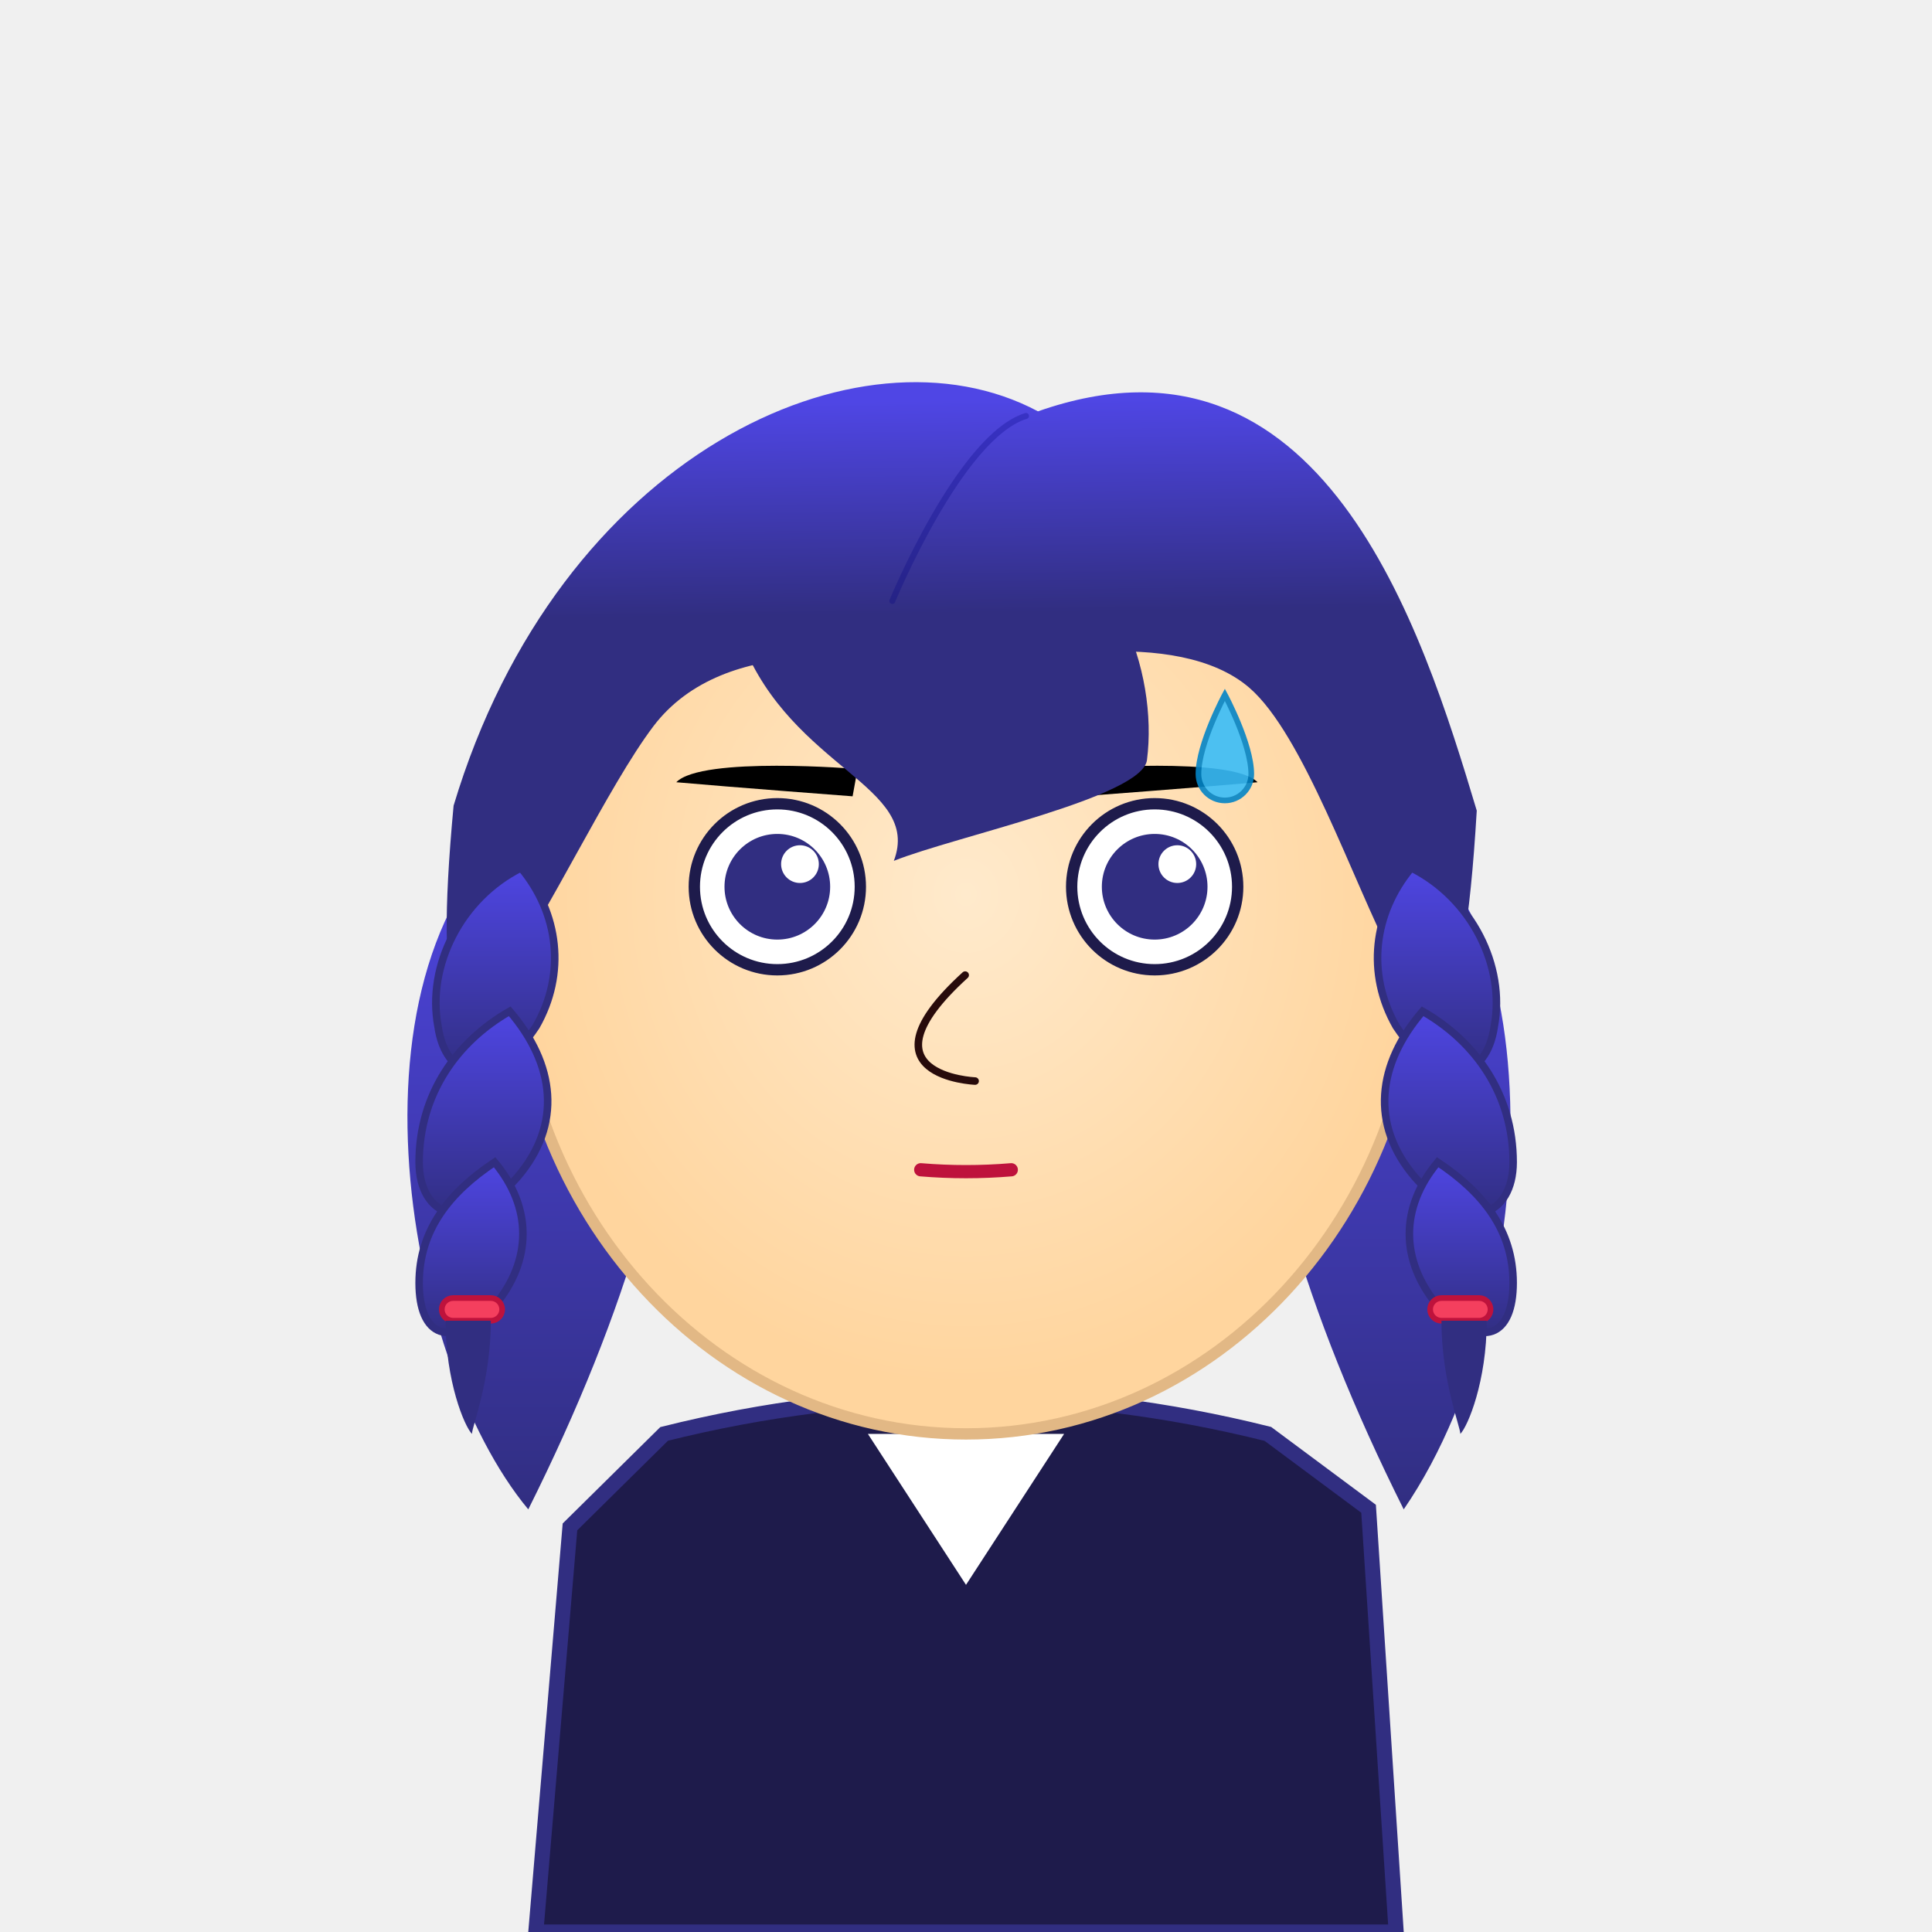
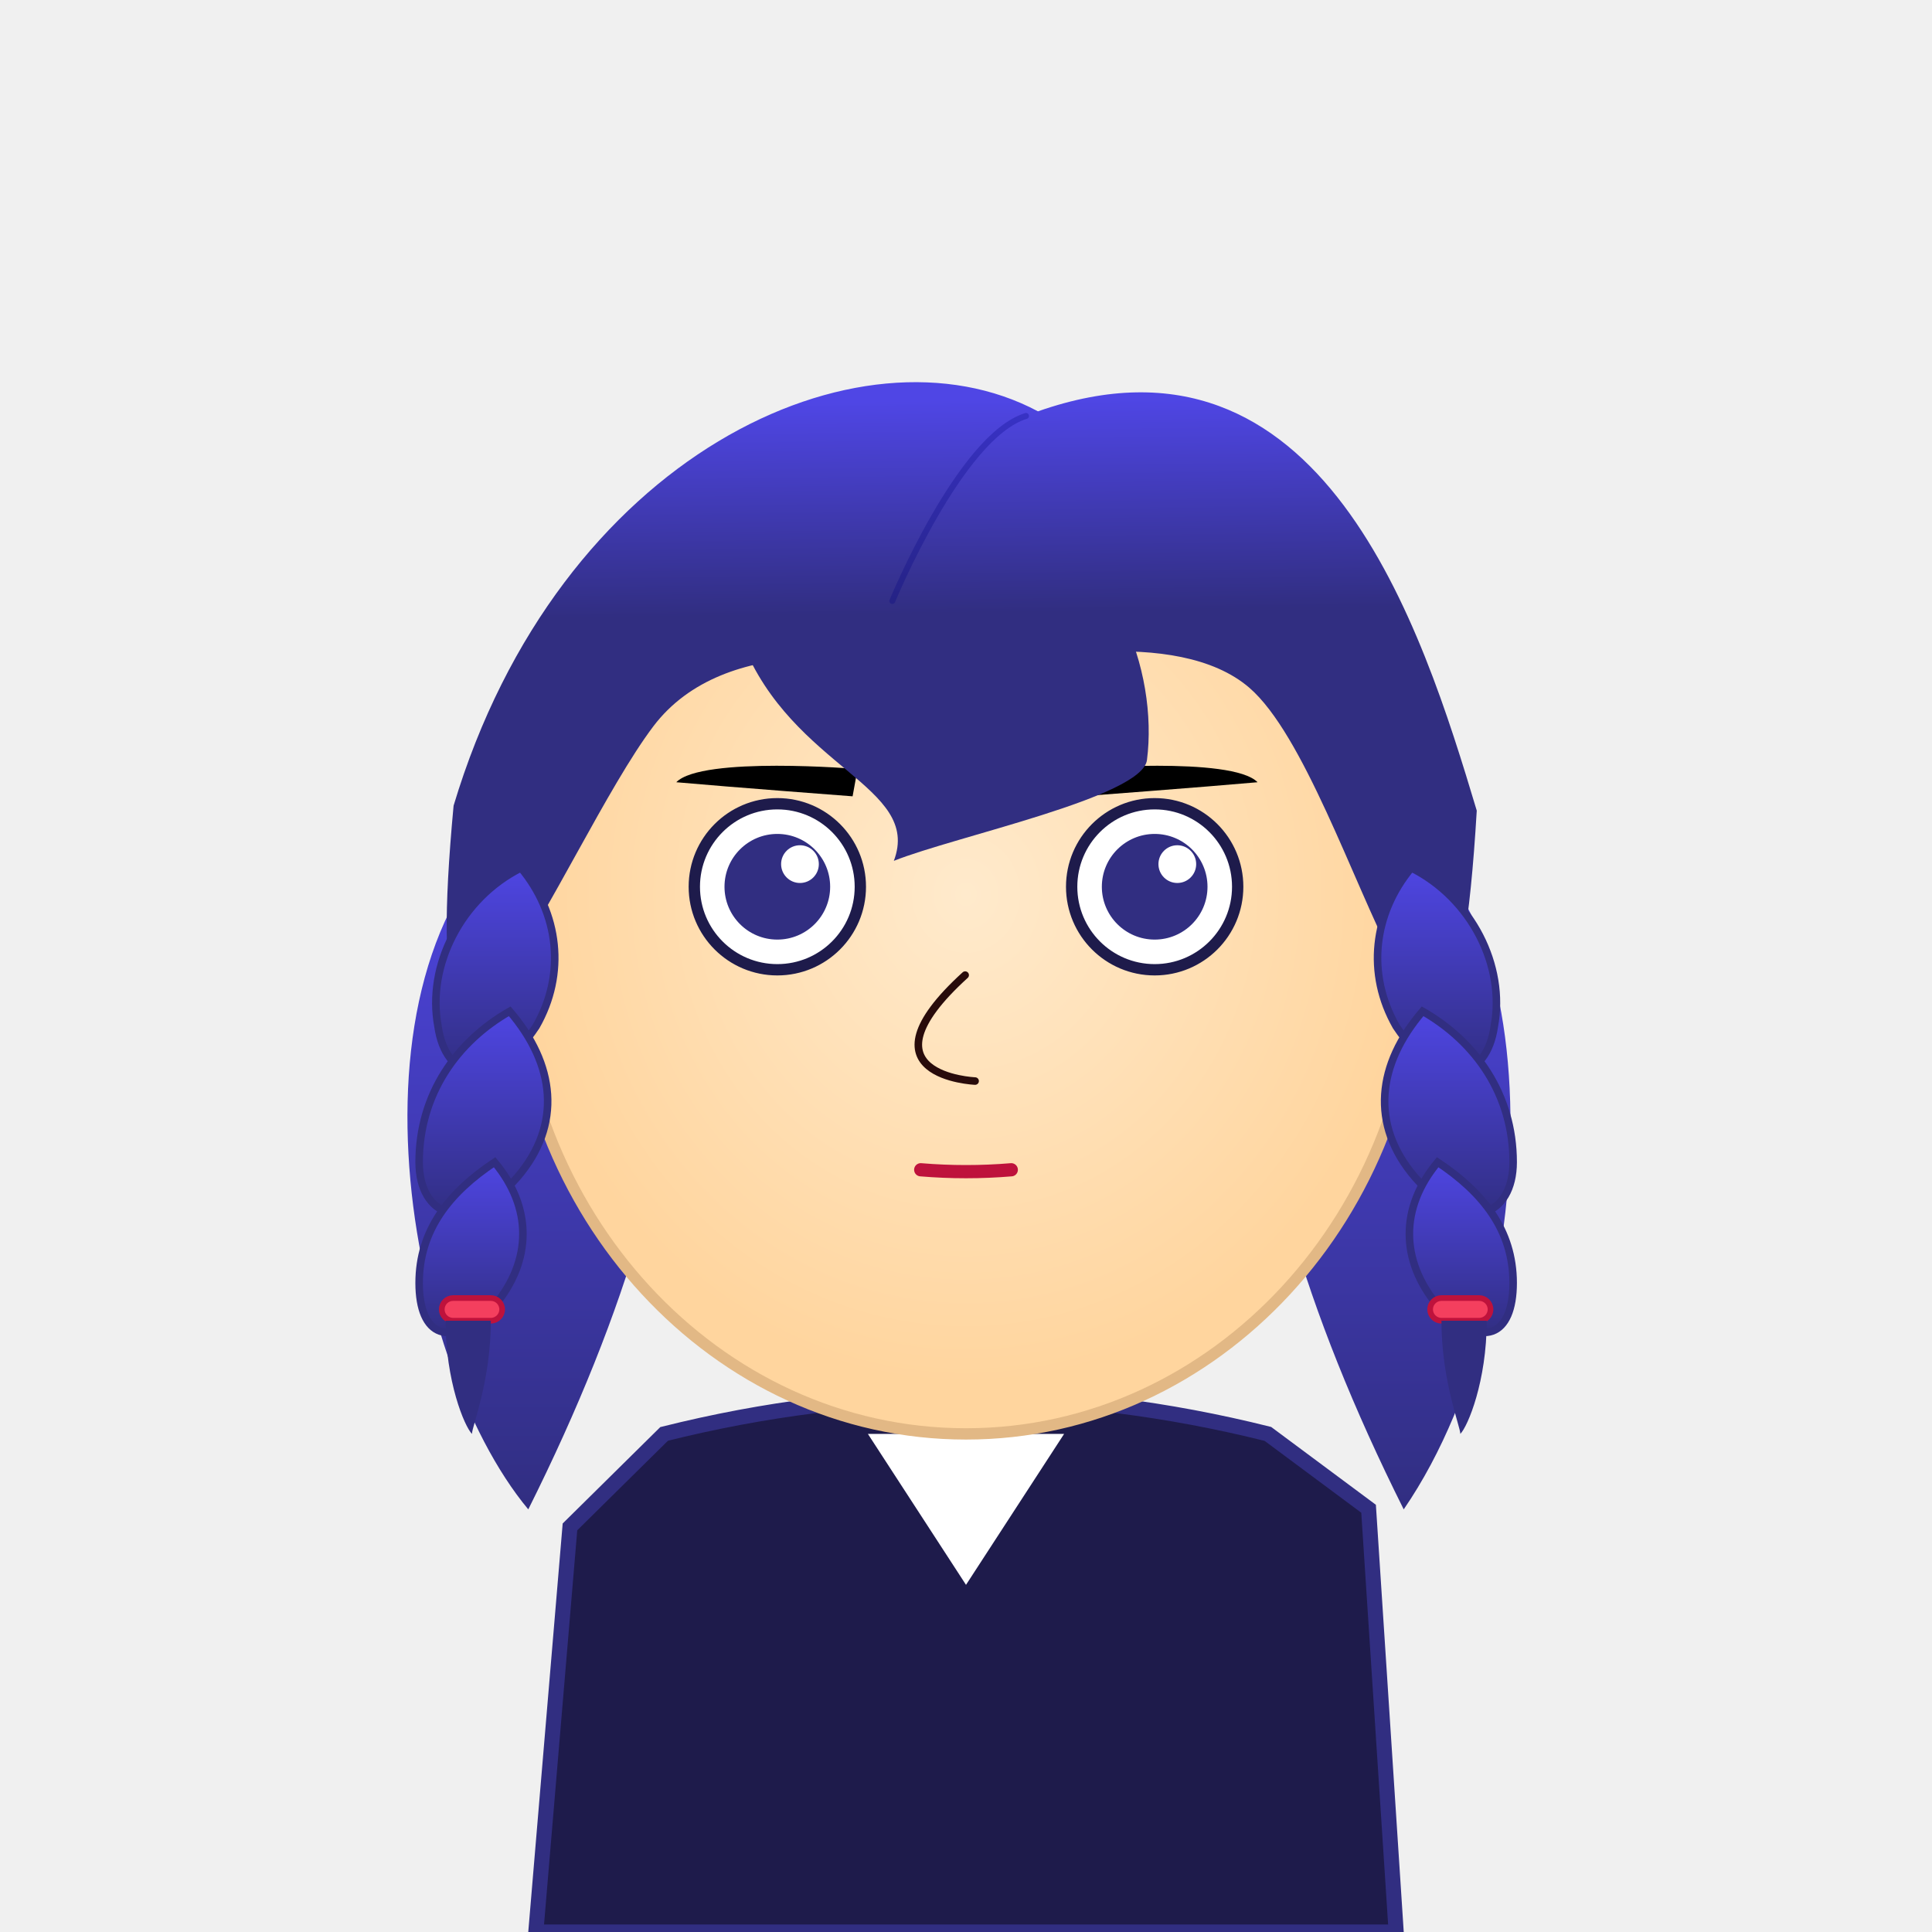
<svg xmlns="http://www.w3.org/2000/svg" viewBox="0 0 512 512">
  <defs>
    <style>
      .cls-1{fill:#1e1b4b;stroke:#312e81;stroke-width:4}
      .cls-2{fill:#ffffff}
      .cls-3{fill:url(#linear-gradient-1)}
      .cls-4{fill:url(#linear-gradient-2)}
      .cls-5{fill:url(#radial-gradient-1);stroke:#e2b885;stroke-width:3}
      .cls-6{display:none}
      .cls-7{fill:#f43f5e;opacity:0.65}
      .cls-8{fill:#ffffff;stroke:#1e1b4b;stroke-width:3}
      .cls-9{fill:#312e81}
      .cls-10{fill:none;stroke:#1e1b4b;stroke-width:4;stroke-linecap:round}
      .cls-11{fill:none;stroke:#be123c;stroke-width:3.5;stroke-linecap:round}
      .cls-12{fill:none;stroke:#be123c;stroke-width:4;stroke-linecap:round}
      .cls-13{fill:#be123c;stroke:#9f1239;stroke-width:3}
      .cls-14{fill:#fb7185}
      .cls-15{fill:#000000}
-       .cls-16{fill:#38bdf8;stroke:#0284c7;stroke-width:1.5;opacity:0.9}
-       .cls-17{fill:url(#linear-gradient-3)}
-       .cls-18{fill:none;stroke:#000080;stroke-opacity:0.273;stroke-width:1.573;stroke-linecap:round;stroke-linejoin:round}
-       .cls-19{fill:none;stroke:#280b0b;stroke-width:2;stroke-linecap:round;stroke-linejoin:round}
-       .cls-20{fill:url(#linear-gradient-4);stroke:#312e81;stroke-width:2}
-       .cls-21{fill:url(#linear-gradient-5);stroke:#312e81;stroke-width:2}
-       .cls-22{fill:url(#linear-gradient-6);stroke:#312e81;stroke-width:2}
-       .cls-23{fill:#f43f5e;stroke:#be123c;stroke-width:1.5}
-       .cls-24{fill:url(#linear-gradient-7);stroke:#312e81;stroke-width:2}
-       .cls-25{fill:url(#linear-gradient-8);stroke:#312e81;stroke-width:2}
-       .cls-26{fill:url(#linear-gradient-9);stroke:#312e81;stroke-width:2}
+       .cls-16{fill:url(#linear-gradient-3)}
+       .cls-17{fill:none;stroke:#000080;stroke-opacity:0.273;stroke-width:1.573;stroke-linecap:round;stroke-linejoin:round}
+       .cls-18{fill:none;stroke:#280b0b;stroke-width:2;stroke-linecap:round;stroke-linejoin:round}
+       .cls-19{fill:url(#linear-gradient-4);stroke:#312e81;stroke-width:2}
+       .cls-20{fill:url(#linear-gradient-5);stroke:#312e81;stroke-width:2}
+       .cls-21{fill:url(#linear-gradient-6);stroke:#312e81;stroke-width:2}
+       .cls-22{fill:#f43f5e;stroke:#be123c;stroke-width:1.5}
+       .cls-23{fill:url(#linear-gradient-7);stroke:#312e81;stroke-width:2}
+       .cls-24{fill:url(#linear-gradient-8);stroke:#312e81;stroke-width:2}
+       .cls-25{fill:url(#linear-gradient-9);stroke:#312e81;stroke-width:2}
    </style>
    <linearGradient id="linear-gradient-1" x1="107.974" y1="213.858" x2="107.974" y2="400" gradientUnits="userSpaceOnUse">
      <stop offset="0" stop-color="#4f46e5" />
      <stop offset="1" stop-color="#312e81" />
    </linearGradient>
    <linearGradient id="linear-gradient-2" x1="332" y1="218.684" x2="332" y2="400" gradientUnits="userSpaceOnUse">
      <stop offset="0" stop-color="#4f46e5" />
      <stop offset="1" stop-color="#312e81" />
    </linearGradient>
    <radialGradient id="radial-gradient-1" cx="0" cy="0" r="120" gradientTransform="matrix(1 0 0 1.083 256 237)" gradientUnits="userSpaceOnUse">
      <stop offset="0" stop-color="#ffeacc" />
      <stop offset="1" stop-color="#ffd59e" />
    </radialGradient>
    <linearGradient id="linear-gradient-3" x1="137.316" y1="107.625" x2="138.097" y2="164.02" gradientUnits="userSpaceOnUse">
      <stop offset="0" stop-color="#4f46e5" />
      <stop offset="1" stop-color="#312e81" />
    </linearGradient>
    <linearGradient id="linear-gradient-4" x1="148" y1="228.751" x2="148" y2="285.048" gradientUnits="userSpaceOnUse">
      <stop offset="0" stop-color="#4f46e5" />
      <stop offset="1" stop-color="#312e81" />
    </linearGradient>
    <linearGradient id="linear-gradient-5" x1="146.138" y1="266.722" x2="146.138" y2="322.558" gradientUnits="userSpaceOnUse">
      <stop offset="0" stop-color="#4f46e5" />
      <stop offset="1" stop-color="#312e81" />
    </linearGradient>
    <linearGradient id="linear-gradient-6" x1="139.528" y1="306.67" x2="139.528" y2="354.104" gradientUnits="userSpaceOnUse">
      <stop offset="0" stop-color="#4f46e5" />
      <stop offset="1" stop-color="#312e81" />
    </linearGradient>
    <linearGradient id="linear-gradient-7" x1="364.076" y1="228.751" x2="364.076" y2="285.048" gradientUnits="userSpaceOnUse">
      <stop offset="0" stop-color="#4f46e5" />
      <stop offset="1" stop-color="#312e81" />
    </linearGradient>
    <linearGradient id="linear-gradient-8" x1="365.938" y1="266.722" x2="365.938" y2="322.558" gradientUnits="userSpaceOnUse">
      <stop offset="0" stop-color="#4f46e5" />
      <stop offset="1" stop-color="#312e81" />
    </linearGradient>
    <linearGradient id="linear-gradient-9" x1="372.548" y1="306.67" x2="372.548" y2="354.104" gradientUnits="userSpaceOnUse">
      <stop offset="0" stop-color="#4f46e5" />
      <stop offset="1" stop-color="#312e81" />
    </linearGradient>
  </defs>
  <g id="Body__Idle__breathe__0.02__period__3.5s__pivot__bottom____Bounce__height__6__speed__16__squash__0.04__pivot__bottom__" data-name="Body [Idle {breathe: 0.02; period: 3.5s; pivot: bottom}] [Bounce {height: 6; speed: 16; squash: 0.04; pivot: bottom}]">
    <path id="path4" d="M176 380 C229.333 366.667 282.667 366.667 336 380 L362.687 399.835 L370 512 L142 512 L151.047 404.642 Z" class="cls-1" />
    <path id="path5" d="M230 380 L256 420 L282 380 Z" class="cls-2" />
  </g>
  <g id="Head__Follow__yaw__15__pitch__10__roll__8__pivot__center__" data-name="Head [Follow {yaw: 15; pitch: 10; roll: 8; pivot: center}]">
    <g id="Back_Hair__Dist__factor__0.1____Physics__stiffness__0.12__damping__0.85__mass__0.4__" data-name="Back Hair [Dist {factor: 0.1}] [Physics {stiffness: 0.12; damping: 0.85; mass: 0.4}]">
      <path id="path6" d="M142.814 213.858 C87.716 250.862 106.667 360 140 400 C166.667 346.667 180 300 180 260 Z" class="cls-3" />
      <path id="path7" d="M360.411 218.684 C409.813 222.586 412.909 340.392 372 400 C345.333 346.667 332 300 332 260 Z" class="cls-4" />
    </g>
    <path id="ellipse7" d="M376 250 C376 321.797 322.274 380 256 380 C189.726 380 136 321.797 136 250 C136 178.203 189.726 120 256 120 C322.274 120 376 178.203 376 250 Z" class="cls-5" />
    <g id="Blush__Expression__name__blush____Fade__param__smile__from__0.0__to__0.85__duration__350ms__" data-name="Blush [Expression {name: blush}] [Fade {param: smile; from: 0.0; to: 0.85; duration: 350ms}]" class="cls-6">
      <path id="ellipse8" d="M202 280 C202 286.075 192.15 291 180 291 C167.85 291 158 286.075 158 280 C158 273.925 167.85 269 180 269 C192.15 269 202 273.925 202 280 Z" class="cls-7" />
      <path id="ellipse9" d="M354 280 C354 286.075 344.15 291 332 291 C319.85 291 310 286.075 310 280 C310 273.925 319.85 269 332 269 C344.15 269 354 273.925 354 280 Z" class="cls-7" />
    </g>
    <g id="Eyes_Open" data-name="Eyes Open">
      <g id="Left_Eye_Open__Hide__when__isBlinkL__" data-name="Left Eye Open [Hide {when: isBlinkL}]">
        <path id="circle9" d="M228 235 C228 247.15 218.15 257 206 257 C193.85 257 184 247.15 184 235 C184 222.85 193.85 213 206 213 C218.15 213 228 222.85 228 235 Z" class="cls-8" />
        <g id="Pupil_Left__Move__x__eyeX__y__eyeY__range__6__" data-name="Pupil Left [Move {x: eyeX; y: eyeY; range: 6}]">
          <path id="circle10" d="M220 235 C220 242.732 213.732 249 206 249 C198.268 249 192 242.732 192 235 C192 227.268 198.268 221 206 221 C213.732 221 220 227.268 220 235 Z" class="cls-9" />
          <path id="circle11" d="M217 229 C217 231.761 214.761 234 212 234 C209.239 234 207 231.761 207 229 C207 226.239 209.239 224 212 224 C214.761 224 217 226.239 217 229 Z" class="cls-2" />
        </g>
      </g>
      <g id="Right_Eye_Open__Hide__when__isBlinkR__" data-name="Right Eye Open [Hide {when: isBlinkR}]">
        <path id="circle12" d="M328 235 C328 247.15 318.15 257 306 257 C293.85 257 284 247.15 284 235 C284 222.85 293.85 213 306 213 C318.15 213 328 222.85 328 235 Z" class="cls-8" />
        <g id="Pupil_Right__Move__x__eyeX__y__eyeY__range__6__" data-name="Pupil Right [Move {x: eyeX; y: eyeY; range: 6}]">
          <path id="circle13" d="M320 235 C320 242.732 313.732 249 306 249 C298.268 249 292 242.732 292 235 C292 227.268 298.268 221 306 221 C313.732 221 320 227.268 320 235 Z" class="cls-9" />
          <path id="circle14" d="M317 229 C317 231.761 314.761 234 312 234 C309.239 234 307 231.761 307 229 C307 226.239 309.239 224 312 224 C314.761 224 317 226.239 317 229 Z" class="cls-2" />
        </g>
      </g>
    </g>
    <g id="Eyes_Closed" data-name="Eyes Closed">
      <g id="Left_Eye_Closed__Show__when__isBlinkL__" data-name="Left Eye Closed [Show {when: isBlinkL}]" class="cls-6">
        <path id="path14" d="M186 240 C199.333 246.667 212.667 246.667 226 240" class="cls-10" />
      </g>
      <g id="Right_Eye_Closed__Show__when__isBlinkR__" data-name="Right Eye Closed [Show {when: isBlinkR}]" class="cls-6">
        <path id="path15" d="M286 240 C299.333 246.667 312.667 246.667 326 240" class="cls-10" />
      </g>
    </g>
    <g id="Mouth_Neutral__Hide__when__isMouthOpen____isSmiling__" data-name="Mouth Neutral [Hide {when: isMouthOpen || isSmiling}]">
      <path id="path16" d="M244 310 C252 310.667 260 310.667 268 310" class="cls-11" />
    </g>
    <g id="Mouth_Smile__Show__when__isSmiling__" data-name="Mouth Smile [Show {when: isSmiling}]" class="cls-6">
      <path id="path17" d="M238 304 C250 314 262 314 274 304" class="cls-12" />
    </g>
    <g id="Mouth_Open__Show__when__isMouthOpen___Scale__y__mouthOpen__from__0.25__to__1.2__pivot__top___Scale__x__mouthOpen__from__0.5__to__1.2__pivot__top__" data-name="Mouth Open [Show {when: isMouthOpen}; Scale {y: mouthOpen; from: 0.25; to: 1.2; pivot: top}; Scale {x: mouthOpen; from: 0.5; to: 1.2; pivot: top}]" class="cls-6">
      <path id="ellipse17" d="M274 315 C274 322.732 265.941 329 256 329 C246.059 329 238 322.732 238 315 C238 307.268 246.059 301 256 301 C265.941 301 274 307.268 274 315 Z" class="cls-13" />
      <path id="path18" d="M244 322 C252 315.333 260 315.333 268 322 Z" class="cls-14" />
    </g>
    <g id="Brows">
      <path id="Right_Brow" data-name="Right Brow" d="M225.947 211.03 C225.947 211.03 193.32 208.565 179.222 207.301 C185.964 200.333 227.263 203.791 227.263 203.791 Z" class="cls-15" />
      <path id="Left_brow" data-name="Left brow" d="M286.538 211.03 C286.538 211.03 319.165 208.565 333.263 207.301 C326.521 200.333 285.222 203.791 285.222 203.791 Z" class="cls-15" />
    </g>
-     <g id="Sweat__Show__when__isSweat__" data-name="Sweat [Show {when: isSweat}]">
-       <path id="path_sweat" d="M324.599 184.123 C324.599 184.123 317.599 197.123 317.599 205.123 C317.599 208.989 320.733 212.123 324.599 212.123 C328.465 212.123 331.599 208.989 331.599 205.123 C331.599 197.123 324.599 184.123 324.599 184.123 Z" class="cls-16" />
+     <g id="Front_Hair" data-name="Front Hair">
+       <path id="path19" d="M120.206 213.51 C148.113 120.486 227.855 83.848 275.074 109.007 C350.481 82.571 376.859 166.505 391.356 214.826 C384.004 338.493 359.582 206.837 331.095 182.268 C311.906 165.717 269.363 174.372 252.938 179.504 C233.778 173.517 192.085 167.424 173.134 192.498 C149.02 224.405 109.394 329.38 120.206 213.51 Z" class="cls-16" />
+       <path id="bangs__Dist__factor__0.15____Sway__pivot__top__range__7____Physics__stiffness__0.16__damping__0.82__mass__0.5__" data-name="bangs [Dist {factor: 0.15}] [Sway {pivot: top; range: 7}] [Physics {stiffness: 0.16; damping: 0.82; mass: 0.5}]" d="M196.747 170.329 C210.081 203.662 244.37 208.306 236.877 228.135 C253.306 221.589 302.682 211.242 303.953 201.444 C305.474 189.715 303.312 175.512 297.292 163.483 Z" class="cls-9" />
+       <path id="path2" d="M236.476 159.26 C236.476 159.26 254.464 115.606 271.904 110.231" class="cls-17" />
    </g>
-     <g id="Front_Hair" data-name="Front Hair">
-       <path id="path19" d="M120.206 213.51 C148.113 120.486 227.855 83.848 275.074 109.007 C350.481 82.571 376.859 166.505 391.356 214.826 C384.004 338.493 359.582 206.837 331.095 182.268 C311.906 165.717 269.363 174.372 252.938 179.504 C233.778 173.517 192.085 167.424 173.134 192.498 C149.02 224.405 109.394 329.38 120.206 213.51 Z" class="cls-17" />
-       <path id="bangs__Dist__factor__0.15____Sway__pivot__top__range__7____Physics__stiffness__0.16__damping__0.82__mass__0.5__" data-name="bangs [Dist {factor: 0.15}] [Sway {pivot: top; range: 7}] [Physics {stiffness: 0.16; damping: 0.82; mass: 0.5}]" d="M196.747 170.329 C210.081 203.662 244.37 208.306 236.877 228.135 C253.306 221.589 302.682 211.242 303.953 201.444 C305.474 189.715 303.312 175.512 297.292 163.483 Z" class="cls-9" />
-       <path id="path2" d="M236.476 159.26 C236.476 159.26 254.464 115.606 271.904 110.231" class="cls-18" />
-     </g>
-     <path id="Nose" data-name=" Nose" d="M255.781 258.413 C226.386 285.176 258.413 286.492 258.413 286.492" class="cls-19" />
+     <path id="Nose" data-name=" Nose" d="M255.781 258.413 C226.386 285.176 258.413 286.492 258.413 286.492" class="cls-18" />
    <g id="Side_Braid_4__Sway__pivot__top__range__18__yaw__0.85__gravity__0.75__" data-name="Side Braid 4 [Sway {pivot: top; range: 18; yaw: 0.85; gravity: 0.75}]">
-       <path id="path_braid_1" d="M138.076 230 C148.076 242 150.076 258 142.076 272 C130.076 290 118.076 286 116.076 272 C113.076 256 122.076 238 138.076 230 Z" class="cls-20" />
+       <path id="path_braid_1" d="M138.076 230 C148.076 242 150.076 258 142.076 272 C130.076 290 118.076 286 116.076 272 C113.076 256 122.076 238 138.076 230 Z" class="cls-19" />
      <g id="Side_Braid_5__Chain__factor__0.90__lag__3__pivot__top__whip__0.40__" data-name="Side Braid 5 [Chain {factor: 0.90; lag: 3; pivot: top; whip: 0.40}]">
-         <path id="path_braid_2" d="M135.076 268 C147.076 282 149.076 298 137.076 312 C123.076 328 111.076 322 111.076 308 C111.076 290 121.076 276 135.076 268 Z" class="cls-21" />
+         <path id="path_braid_2" d="M135.076 268 C147.076 282 149.076 298 137.076 312 C123.076 328 111.076 322 111.076 308 C111.076 290 121.076 276 135.076 268 Z" class="cls-20" />
        <g id="Side_Braid_6__Chain__factor__0.95__lag__4__pivot__top__whip__0.50__" data-name="Side Braid 6 [Chain {factor: 0.95; lag: 4; pivot: top; whip: 0.50}]">
-           <path id="path_braid_3" d="M131.076 308 C141.076 320 141.076 334 131.076 346 C119.076 358 111.076 354 111.076 340 C111.076 326 119.076 316 131.076 308 Z" class="cls-22" />
-           <path id="rect_braid_band" d="M130.076 344 L120.076 344 C118.419 344 117.076 345.343 117.076 347 L117.076 347 C117.076 348.657 118.419 350 120.076 350 L130.076 350 C131.733 350 133.076 348.657 133.076 347 L133.076 347 C133.076 345.343 131.733 344 130.076 344 Z" class="cls-23" />
+           <path id="path_braid_3" d="M131.076 308 C141.076 320 141.076 334 131.076 346 C119.076 358 111.076 354 111.076 340 C111.076 326 119.076 316 131.076 308 Z" class="cls-21" />
+           <path id="rect_braid_band" d="M130.076 344 L120.076 344 C118.419 344 117.076 345.343 117.076 347 L117.076 347 C117.076 348.657 118.419 350 120.076 350 L130.076 350 C131.733 350 133.076 348.657 133.076 347 L133.076 347 C133.076 345.343 131.733 344 130.076 344 Z" class="cls-22" />
          <path id="path_braid_tip" d="M130.076 350 C130.076 366 125.076 378 125.076 380 C123.076 378 118.076 366 118.076 350 Z" class="cls-9" />
        </g>
      </g>
    </g>
    <g id="Side_Braid_1__Sway__pivot__top__range__18__yaw__0.85__gravity__0.75__" data-name="Side Braid 1 [Sway {pivot: top; range: 18; yaw: 0.85; gravity: 0.75}]">
-       <path id="path9" d="M374 230 C364 242 362 258 370 272 C382 290 394 286 396 272 C399 256 390 238 374 230 Z" class="cls-24" />
+       <path id="path9" d="M374 230 C364 242 362 258 370 272 C382 290 394 286 396 272 C399 256 390 238 374 230 Z" class="cls-23" />
      <g id="Side_Braid_2__Chain__factor__0.90__lag__3__pivot__top__whip__0.40__" data-name="Side Braid 2 [Chain {factor: 0.90; lag: 3; pivot: top; whip: 0.40}]">
-         <path id="path10" d="M377 268 C365 282 363 298 375 312 C389 328 401 322 401 308 C401 290 391 276 377 268 Z" class="cls-25" />
+         <path id="path10" d="M377 268 C365 282 363 298 375 312 C389 328 401 322 401 308 C401 290 391 276 377 268 Z" class="cls-24" />
        <g id="Side_Braid_3__Chain__factor__0.95__lag__4__pivot__top__whip__0.50__" data-name="Side Braid 3 [Chain {factor: 0.95; lag: 4; pivot: top; whip: 0.50}]">
-           <path id="path11" d="M381 308 C371 320 371 334 381 346 C393 358 401 354 401 340 C401 326 393 316 381 308 Z" class="cls-26" />
-           <path id="rect11" d="M382 344 L392 344 C393.657 344 395 345.343 395 347 L395 347 C395 348.657 393.657 350 392 350 L382 350 C380.343 350 379 348.657 379 347 L379 347 C379 345.343 380.343 344 382 344 Z" class="cls-23" />
+           <path id="path11" d="M381 308 C371 320 371 334 381 346 C393 358 401 354 401 340 C401 326 393 316 381 308 Z" class="cls-25" />
+           <path id="rect11" d="M382 344 L392 344 C393.657 344 395 345.343 395 347 L395 347 C395 348.657 393.657 350 392 350 L382 350 C380.343 350 379 348.657 379 347 L379 347 C379 345.343 380.343 344 382 344 Z" class="cls-22" />
          <path id="path12" d="M382 350 C382 366 387 378 387 380 C389 378 394 366 394 350 Z" class="cls-9" />
        </g>
      </g>
    </g>
  </g>
</svg>
